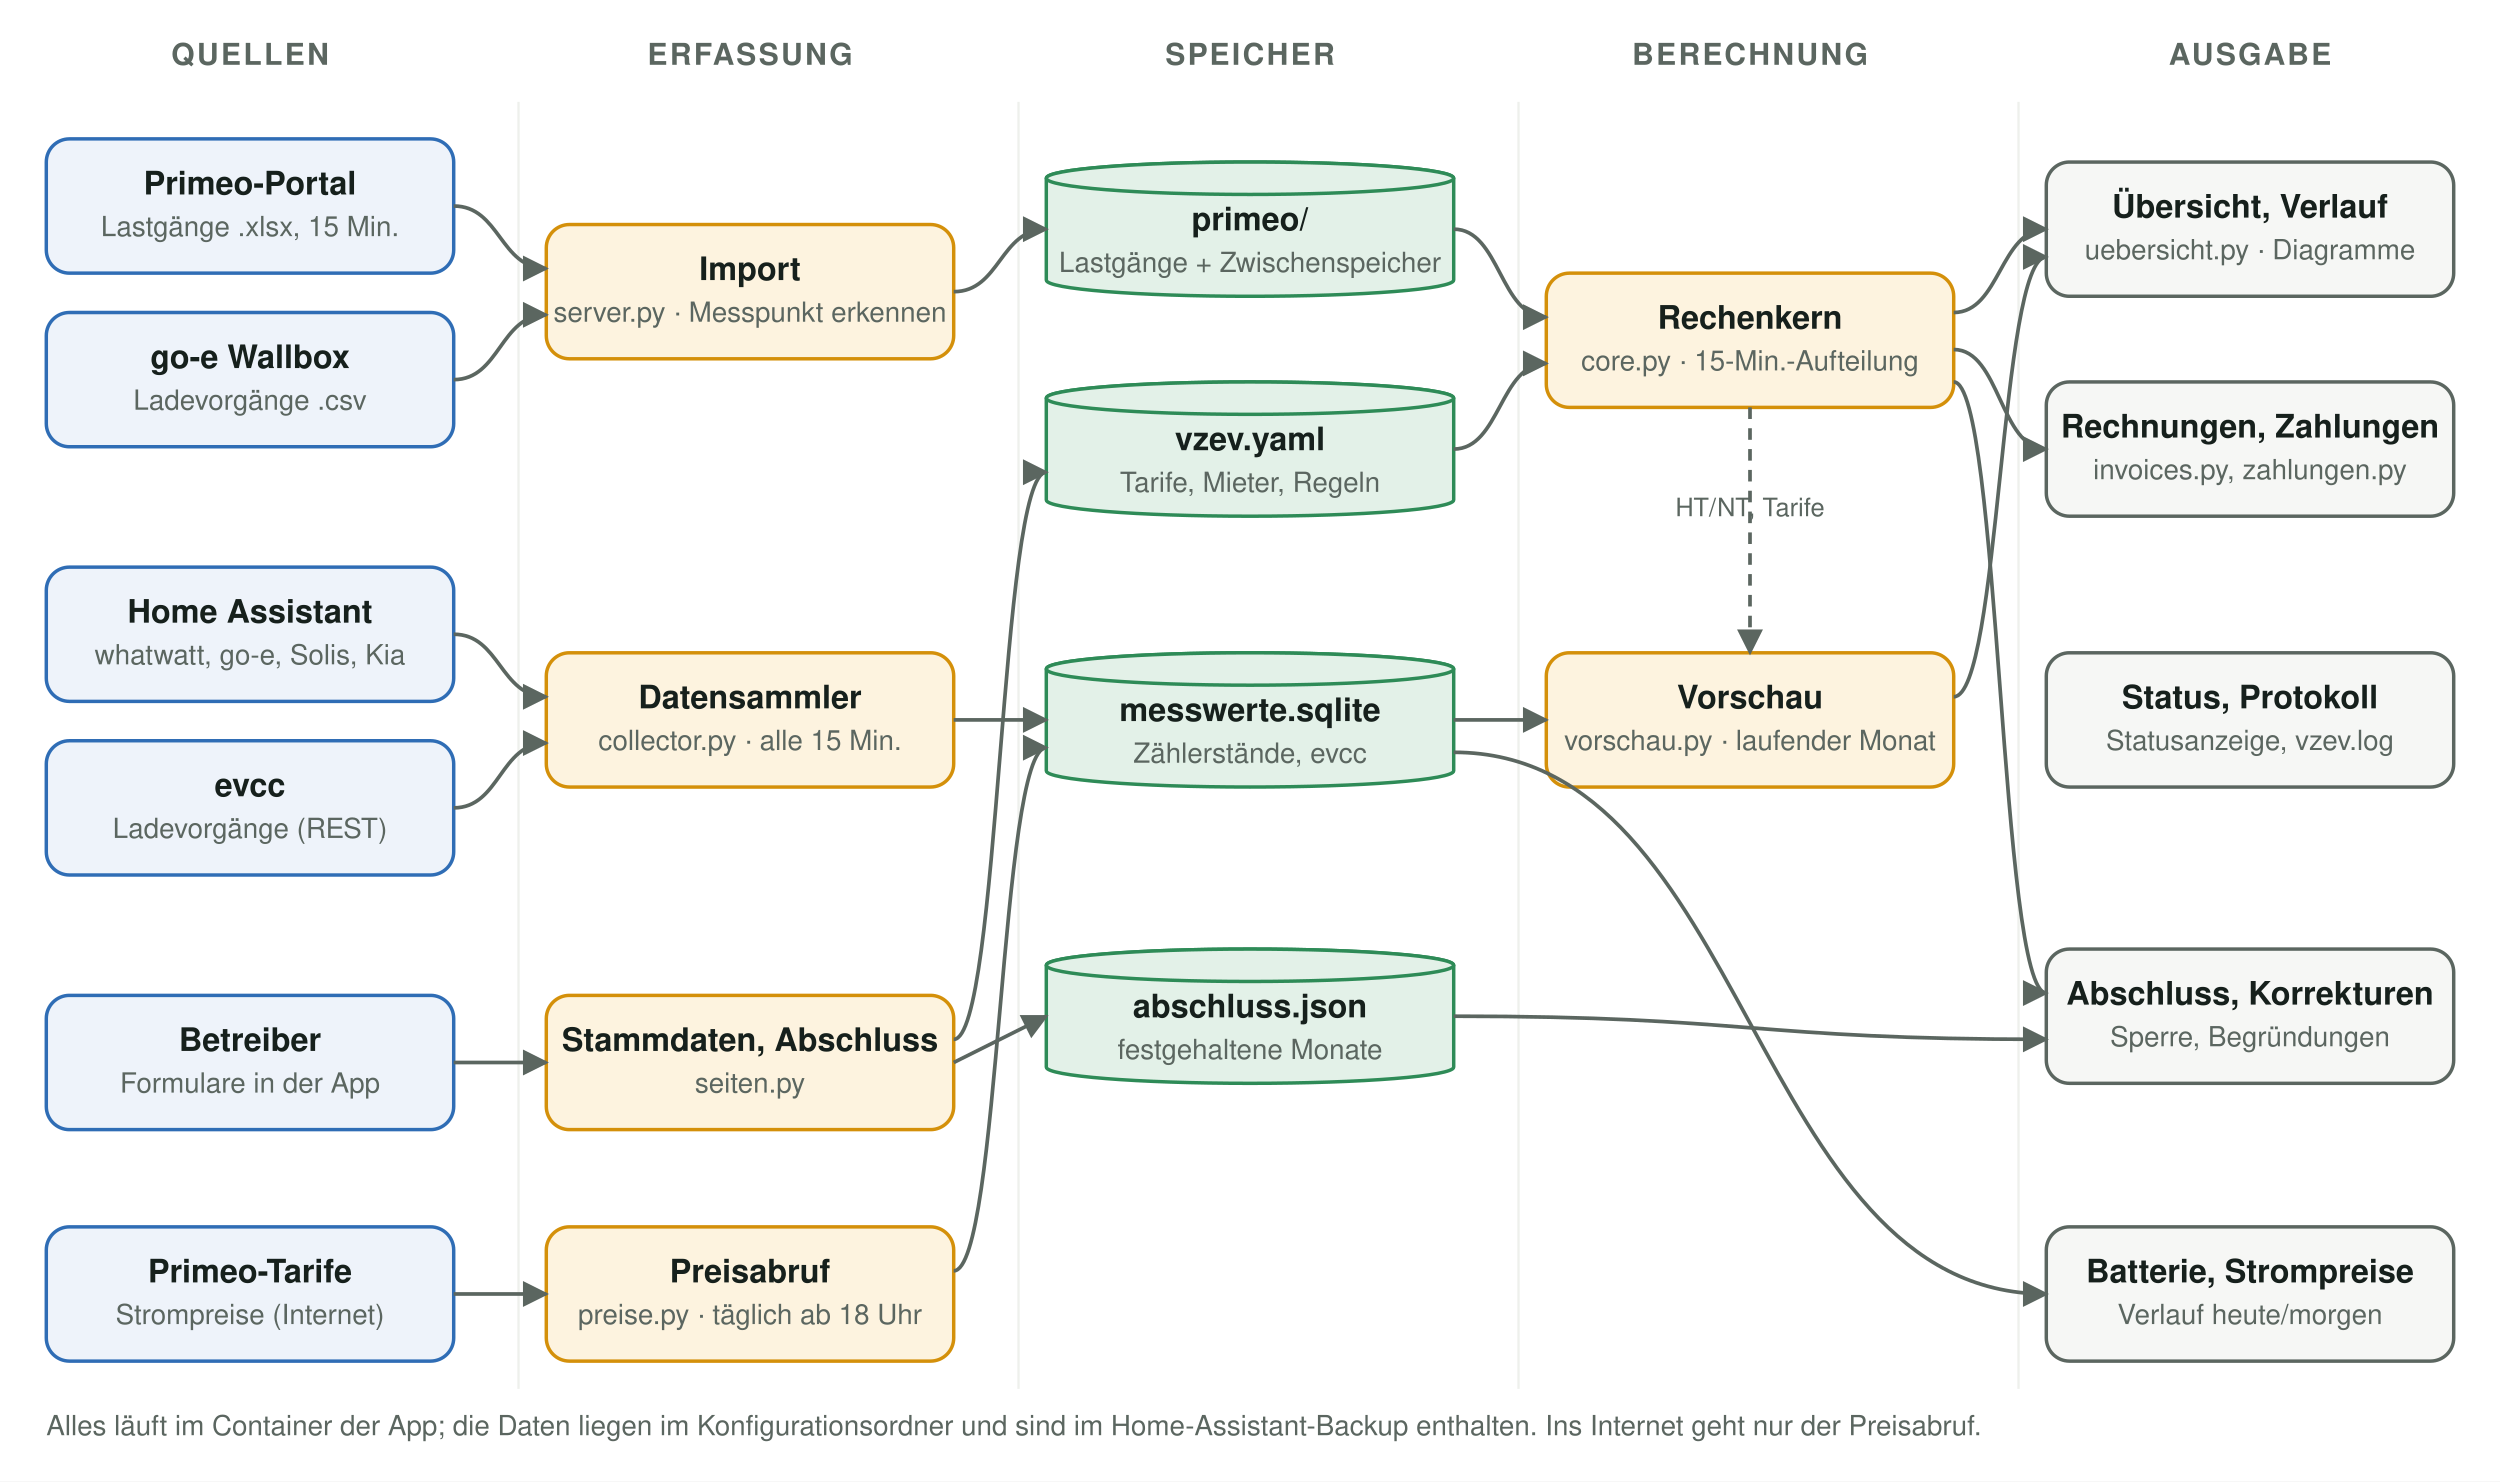
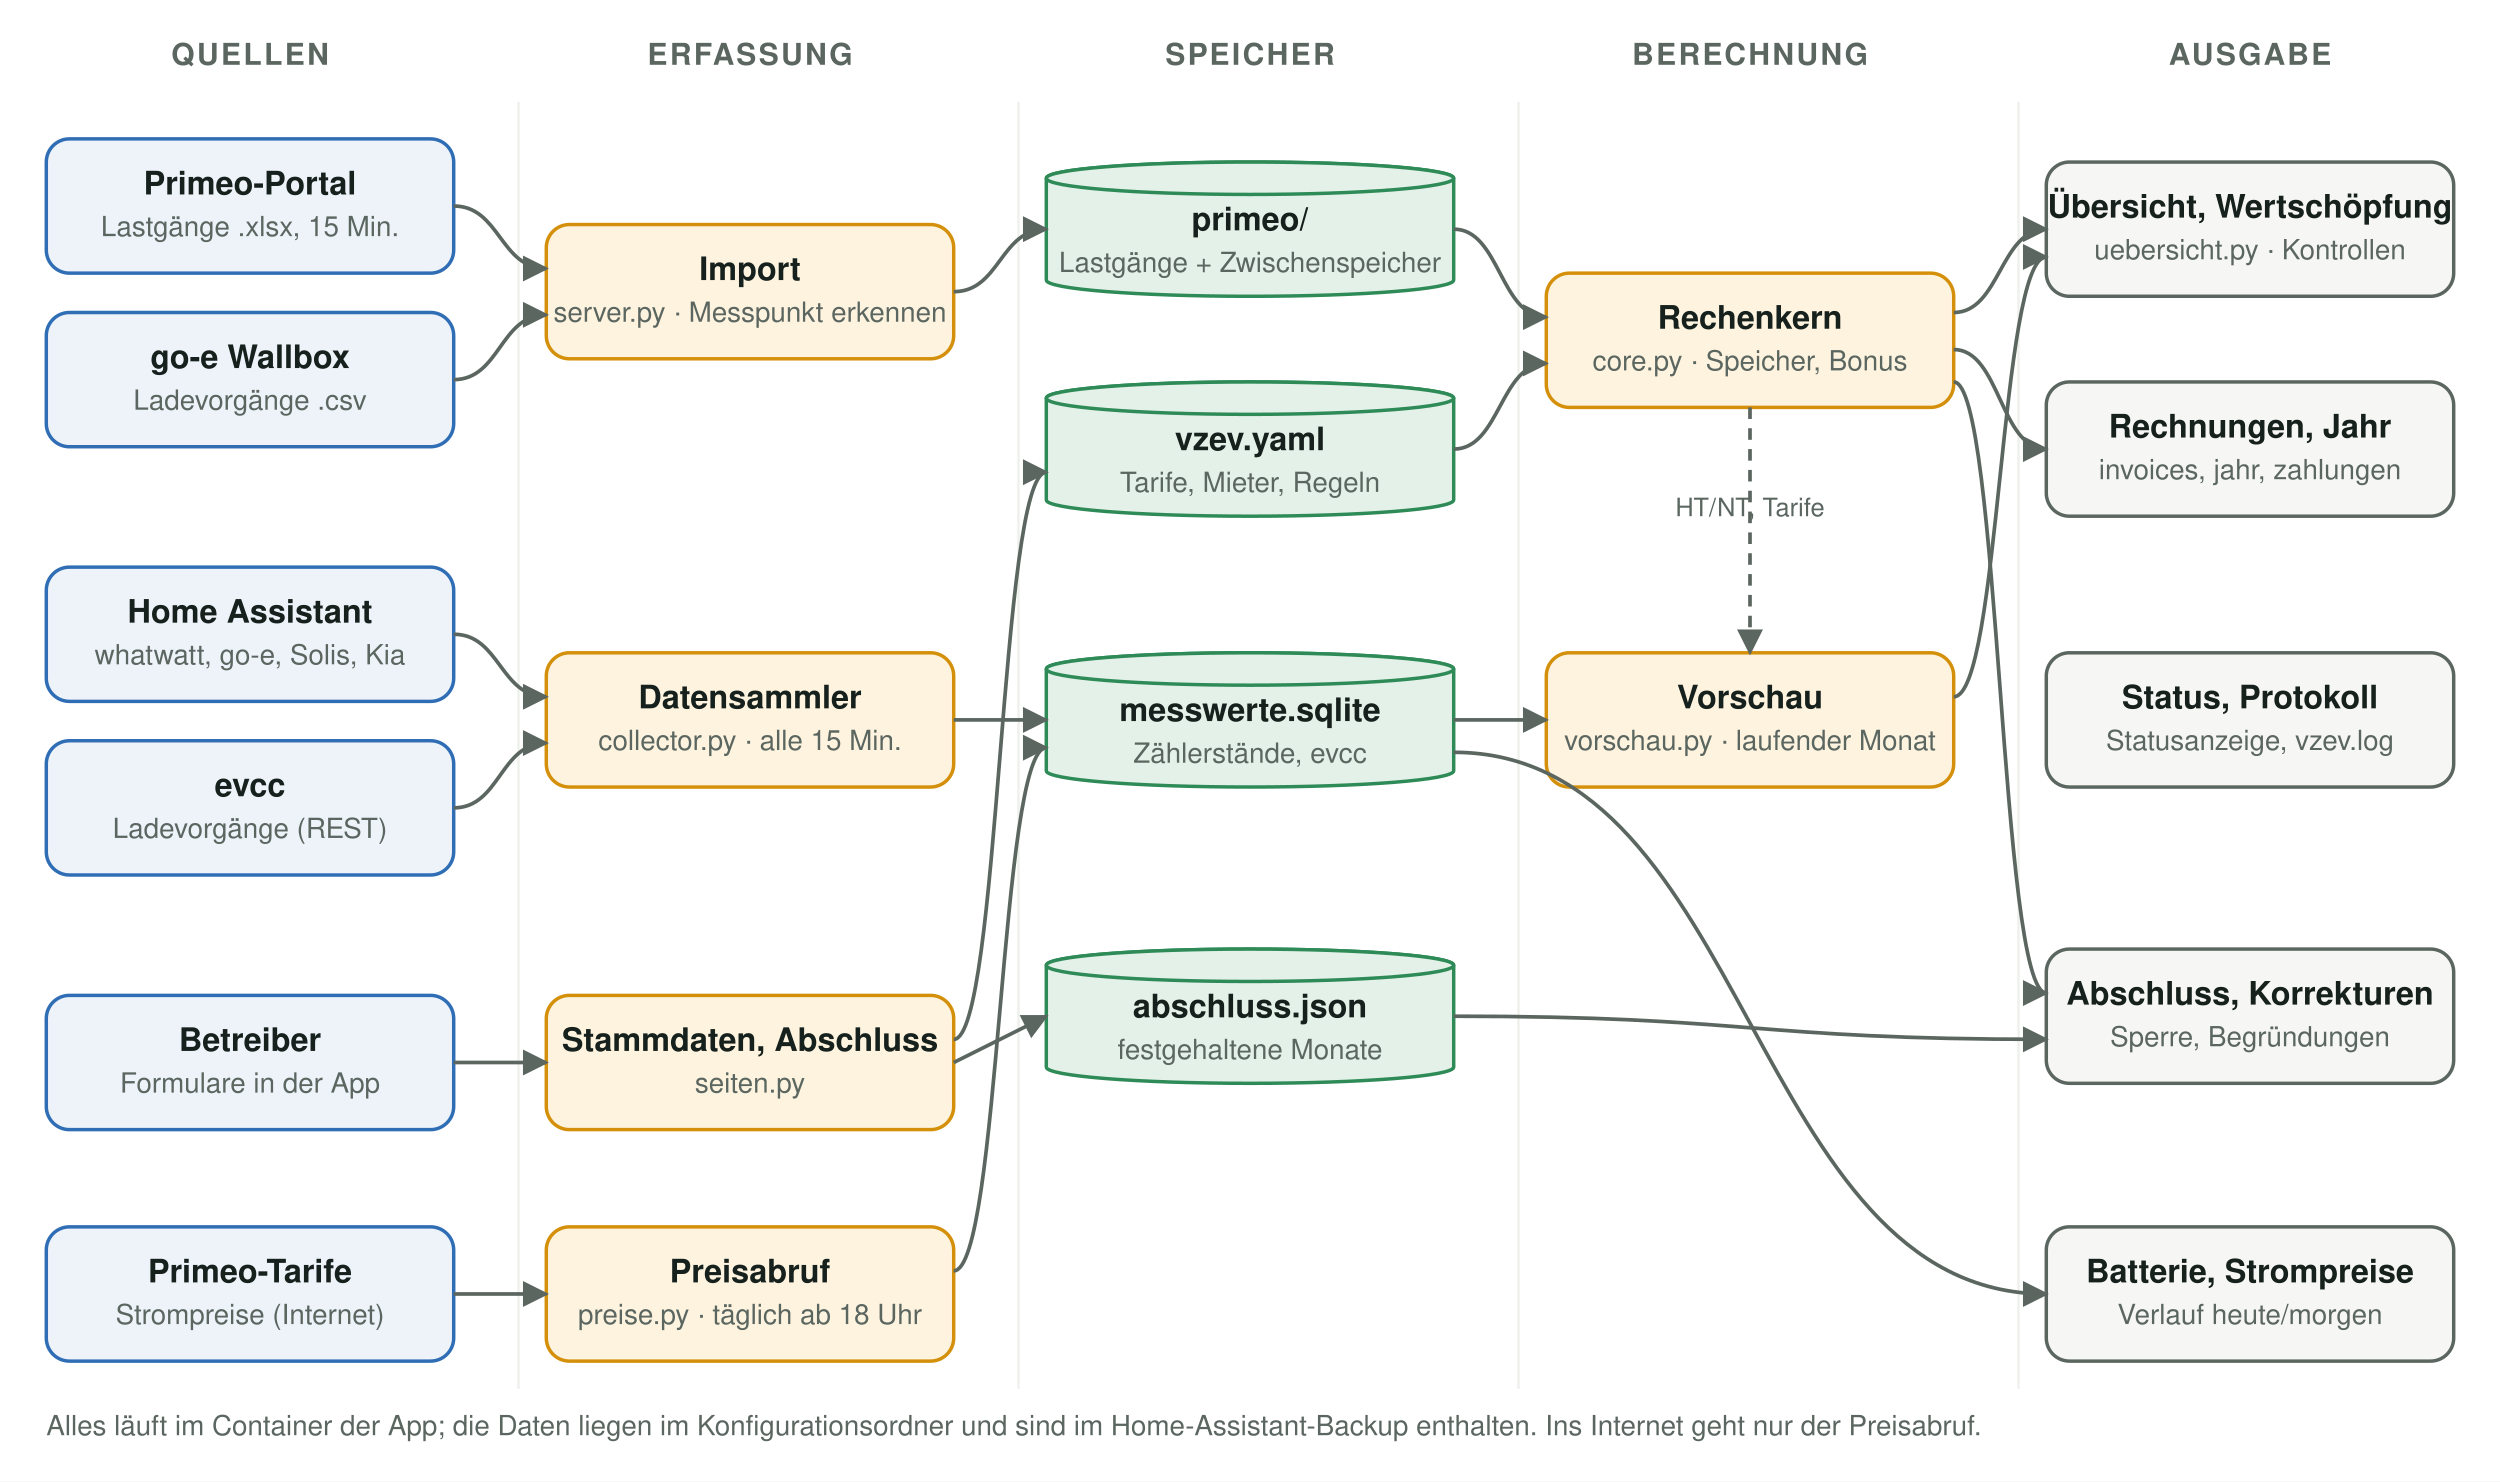
<svg xmlns="http://www.w3.org/2000/svg" viewBox="0 0 1080 640" width="1080" height="640" role="img" aria-label="Architektur der vZEV-App">
  <defs>
    <marker id="pf" viewBox="0 0 10 10" refX="9" refY="5" markerWidth="7" markerHeight="7" orient="auto-start-reverse">
      <path d="M0,0 L10,5 L0,10 z" fill="#5B6660" />
    </marker>
  </defs>
  <rect width="1080" height="640" fill="#fff" />
  <text x="108.0" y="28" text-anchor="middle" font-size="13" font-weight="700" fill="#5B6660" letter-spacing="1" font-family="Helvetica, Arial, sans-serif">QUELLEN</text>
  <text x="324.0" y="28" text-anchor="middle" font-size="13" font-weight="700" fill="#5B6660" letter-spacing="1" font-family="Helvetica, Arial, sans-serif">ERFASSUNG</text>
  <line x1="224" y1="44" x2="224" y2="600" stroke="#EEF0EC" />
  <text x="540.0" y="28" text-anchor="middle" font-size="13" font-weight="700" fill="#5B6660" letter-spacing="1" font-family="Helvetica, Arial, sans-serif">SPEICHER</text>
  <line x1="440" y1="44" x2="440" y2="600" stroke="#EEF0EC" />
  <text x="756.0" y="28" text-anchor="middle" font-size="13" font-weight="700" fill="#5B6660" letter-spacing="1" font-family="Helvetica, Arial, sans-serif">BERECHNUNG</text>
  <line x1="656" y1="44" x2="656" y2="600" stroke="#EEF0EC" />
  <text x="972.0" y="28" text-anchor="middle" font-size="13" font-weight="700" fill="#5B6660" letter-spacing="1" font-family="Helvetica, Arial, sans-serif">AUSGABE</text>
  <line x1="872" y1="44" x2="872" y2="600" stroke="#EEF0EC" />
  <rect x="20" y="60" width="176" height="58" rx="10" fill="#EEF3FA" stroke="#2F6DB5" stroke-width="1.5" />
  <text x="108.0" y="84.0" text-anchor="middle" font-size="14" font-weight="700" fill="#16201C" font-family="Helvetica, Arial, sans-serif">Primeo-Portal</text>
  <text x="108.0" y="102.0" text-anchor="middle" font-size="12" font-weight="400" fill="#5B6660" font-family="Helvetica, Arial, sans-serif">Lastgänge .xlsx, 15 Min.</text>
  <rect x="20" y="135" width="176" height="58" rx="10" fill="#EEF3FA" stroke="#2F6DB5" stroke-width="1.5" />
  <text x="108.0" y="159.0" text-anchor="middle" font-size="14" font-weight="700" fill="#16201C" font-family="Helvetica, Arial, sans-serif">go-e Wallbox</text>
  <text x="108.0" y="177.0" text-anchor="middle" font-size="12" font-weight="400" fill="#5B6660" font-family="Helvetica, Arial, sans-serif">Ladevorgänge .csv</text>
  <rect x="20" y="245" width="176" height="58" rx="10" fill="#EEF3FA" stroke="#2F6DB5" stroke-width="1.5" />
  <text x="108.0" y="269.0" text-anchor="middle" font-size="14" font-weight="700" fill="#16201C" font-family="Helvetica, Arial, sans-serif">Home Assistant</text>
  <text x="108.0" y="287.0" text-anchor="middle" font-size="12" font-weight="400" fill="#5B6660" font-family="Helvetica, Arial, sans-serif">whatwatt, go-e, Solis, Kia</text>
  <rect x="20" y="320" width="176" height="58" rx="10" fill="#EEF3FA" stroke="#2F6DB5" stroke-width="1.5" />
  <text x="108.0" y="344.0" text-anchor="middle" font-size="14" font-weight="700" fill="#16201C" font-family="Helvetica, Arial, sans-serif">evcc</text>
  <text x="108.0" y="362.0" text-anchor="middle" font-size="12" font-weight="400" fill="#5B6660" font-family="Helvetica, Arial, sans-serif">Ladevorgänge (REST)</text>
  <rect x="20" y="430" width="176" height="58" rx="10" fill="#EEF3FA" stroke="#2F6DB5" stroke-width="1.5" />
  <text x="108.0" y="454.0" text-anchor="middle" font-size="14" font-weight="700" fill="#16201C" font-family="Helvetica, Arial, sans-serif">Betreiber</text>
  <text x="108.0" y="472.0" text-anchor="middle" font-size="12" font-weight="400" fill="#5B6660" font-family="Helvetica, Arial, sans-serif">Formulare in der App</text>
  <rect x="20" y="530" width="176" height="58" rx="10" fill="#EEF3FA" stroke="#2F6DB5" stroke-width="1.5" />
  <text x="108.0" y="554.0" text-anchor="middle" font-size="14" font-weight="700" fill="#16201C" font-family="Helvetica, Arial, sans-serif">Primeo-Tarife</text>
  <text x="108.0" y="572.0" text-anchor="middle" font-size="12" font-weight="400" fill="#5B6660" font-family="Helvetica, Arial, sans-serif">Strompreise (Internet)</text>
  <rect x="236" y="97" width="176" height="58" rx="10" fill="#FDF3DF" stroke="#D4900A" stroke-width="1.5" />
  <text x="324.0" y="121.0" text-anchor="middle" font-size="14" font-weight="700" fill="#16201C" font-family="Helvetica, Arial, sans-serif">Import</text>
  <text x="324.0" y="139.0" text-anchor="middle" font-size="12" font-weight="400" fill="#5B6660" font-family="Helvetica, Arial, sans-serif">server.py · Messpunkt erkennen</text>
  <rect x="236" y="282" width="176" height="58" rx="10" fill="#FDF3DF" stroke="#D4900A" stroke-width="1.5" />
  <text x="324.0" y="306.0" text-anchor="middle" font-size="14" font-weight="700" fill="#16201C" font-family="Helvetica, Arial, sans-serif">Datensammler</text>
  <text x="324.0" y="324.0" text-anchor="middle" font-size="12" font-weight="400" fill="#5B6660" font-family="Helvetica, Arial, sans-serif">collector.py · alle 15 Min.</text>
  <rect x="236" y="430" width="176" height="58" rx="10" fill="#FDF3DF" stroke="#D4900A" stroke-width="1.5" />
  <text x="324.0" y="454.0" text-anchor="middle" font-size="14" font-weight="700" fill="#16201C" font-family="Helvetica, Arial, sans-serif">Stammdaten, Abschluss</text>
  <text x="324.0" y="472.0" text-anchor="middle" font-size="12" font-weight="400" fill="#5B6660" font-family="Helvetica, Arial, sans-serif">seiten.py</text>
  <rect x="236" y="530" width="176" height="58" rx="10" fill="#FDF3DF" stroke="#D4900A" stroke-width="1.5" />
  <text x="324.0" y="554.0" text-anchor="middle" font-size="14" font-weight="700" fill="#16201C" font-family="Helvetica, Arial, sans-serif">Preisabruf</text>
  <text x="324.0" y="572.0" text-anchor="middle" font-size="12" font-weight="400" fill="#5B6660" font-family="Helvetica, Arial, sans-serif">preise.py · täglich ab 18 Uhr</text>
  <path d="M452,77 v44 a88.0,7 0 0 0 176,0 v-44 a88.0,7 0 0 0 -176,0 z" fill="#E3F1E8" stroke="#2E8B57" stroke-width="1.5" />
  <ellipse cx="540.0" cy="77" rx="88.0" ry="7" fill="#E3F1E8" stroke="#2E8B57" stroke-width="1.5" />
  <text x="540.0" y="99.5" text-anchor="middle" font-size="14" font-weight="700" fill="#16201C" font-family="Helvetica, Arial, sans-serif">primeo/</text>
  <text x="540.0" y="117.5" text-anchor="middle" font-size="12" font-weight="400" fill="#5B6660" font-family="Helvetica, Arial, sans-serif">Lastgänge + Zwischenspeicher</text>
  <path d="M452,172 v44 a88.0,7 0 0 0 176,0 v-44 a88.0,7 0 0 0 -176,0 z" fill="#E3F1E8" stroke="#2E8B57" stroke-width="1.5" />
  <ellipse cx="540.0" cy="172" rx="88.0" ry="7" fill="#E3F1E8" stroke="#2E8B57" stroke-width="1.5" />
  <text x="540.0" y="194.5" text-anchor="middle" font-size="14" font-weight="700" fill="#16201C" font-family="Helvetica, Arial, sans-serif">vzev.yaml</text>
  <text x="540.0" y="212.5" text-anchor="middle" font-size="12" font-weight="400" fill="#5B6660" font-family="Helvetica, Arial, sans-serif">Tarife, Mieter, Regeln</text>
  <path d="M452,289 v44 a88.0,7 0 0 0 176,0 v-44 a88.0,7 0 0 0 -176,0 z" fill="#E3F1E8" stroke="#2E8B57" stroke-width="1.5" />
  <ellipse cx="540.0" cy="289" rx="88.0" ry="7" fill="#E3F1E8" stroke="#2E8B57" stroke-width="1.5" />
  <text x="540.0" y="311.5" text-anchor="middle" font-size="14" font-weight="700" fill="#16201C" font-family="Helvetica, Arial, sans-serif">messwerte.sqlite</text>
  <text x="540.0" y="329.5" text-anchor="middle" font-size="12" font-weight="400" fill="#5B6660" font-family="Helvetica, Arial, sans-serif">Zählerstände, evcc</text>
  <path d="M452,417 v44 a88.0,7 0 0 0 176,0 v-44 a88.0,7 0 0 0 -176,0 z" fill="#E3F1E8" stroke="#2E8B57" stroke-width="1.5" />
  <ellipse cx="540.0" cy="417" rx="88.0" ry="7" fill="#E3F1E8" stroke="#2E8B57" stroke-width="1.5" />
  <text x="540.0" y="439.5" text-anchor="middle" font-size="14" font-weight="700" fill="#16201C" font-family="Helvetica, Arial, sans-serif">abschluss.json</text>
  <text x="540.0" y="457.5" text-anchor="middle" font-size="12" font-weight="400" fill="#5B6660" font-family="Helvetica, Arial, sans-serif">festgehaltene Monate</text>
  <rect x="668" y="118" width="176" height="58" rx="10" fill="#FDF3DF" stroke="#D4900A" stroke-width="1.5" />
  <text x="756.0" y="142.0" text-anchor="middle" font-size="14" font-weight="700" fill="#16201C" font-family="Helvetica, Arial, sans-serif">Rechenkern</text>
-   <text x="756.0" y="160.0" text-anchor="middle" font-size="12" font-weight="400" fill="#5B6660" font-family="Helvetica, Arial, sans-serif">core.py · 15-Min.-Aufteilung</text>
+   <text x="756.0" y="160.0" text-anchor="middle" font-size="12" font-weight="400" fill="#5B6660" font-family="Helvetica, Arial, sans-serif">core.py · Speicher, Bonus</text>
  <rect x="668" y="282" width="176" height="58" rx="10" fill="#FDF3DF" stroke="#D4900A" stroke-width="1.5" />
  <text x="756.0" y="306.0" text-anchor="middle" font-size="14" font-weight="700" fill="#16201C" font-family="Helvetica, Arial, sans-serif">Vorschau</text>
  <text x="756.0" y="324.0" text-anchor="middle" font-size="12" font-weight="400" fill="#5B6660" font-family="Helvetica, Arial, sans-serif">vorschau.py · laufender Monat</text>
  <rect x="884" y="70" width="176" height="58" rx="10" fill="#F6F7F5" stroke="#5B6660" stroke-width="1.5" />
-   <text x="972.0" y="94.0" text-anchor="middle" font-size="14" font-weight="700" fill="#16201C" font-family="Helvetica, Arial, sans-serif">Übersicht, Verlauf</text>
-   <text x="972.0" y="112.0" text-anchor="middle" font-size="12" font-weight="400" fill="#5B6660" font-family="Helvetica, Arial, sans-serif">uebersicht.py · Diagramme</text>
+   <text x="972.0" y="94.0" text-anchor="middle" font-size="14" font-weight="700" fill="#16201C" font-family="Helvetica, Arial, sans-serif">Übersicht, Wertschöpfung</text>
+   <text x="972.0" y="112.0" text-anchor="middle" font-size="12" font-weight="400" fill="#5B6660" font-family="Helvetica, Arial, sans-serif">uebersicht.py · Kontrollen</text>
  <rect x="884" y="165" width="176" height="58" rx="10" fill="#F6F7F5" stroke="#5B6660" stroke-width="1.5" />
-   <text x="972.0" y="189.0" text-anchor="middle" font-size="14" font-weight="700" fill="#16201C" font-family="Helvetica, Arial, sans-serif">Rechnungen, Zahlungen</text>
-   <text x="972.0" y="207.0" text-anchor="middle" font-size="12" font-weight="400" fill="#5B6660" font-family="Helvetica, Arial, sans-serif">invoices.py, zahlungen.py</text>
+   <text x="972.0" y="189.0" text-anchor="middle" font-size="14" font-weight="700" fill="#16201C" font-family="Helvetica, Arial, sans-serif">Rechnungen, Jahr</text>
+   <text x="972.0" y="207.0" text-anchor="middle" font-size="12" font-weight="400" fill="#5B6660" font-family="Helvetica, Arial, sans-serif">invoices, jahr, zahlungen</text>
  <rect x="884" y="282" width="176" height="58" rx="10" fill="#F6F7F5" stroke="#5B6660" stroke-width="1.5" />
  <text x="972.0" y="306.0" text-anchor="middle" font-size="14" font-weight="700" fill="#16201C" font-family="Helvetica, Arial, sans-serif">Status, Protokoll</text>
  <text x="972.0" y="324.0" text-anchor="middle" font-size="12" font-weight="400" fill="#5B6660" font-family="Helvetica, Arial, sans-serif">Statusanzeige, vzev.log</text>
  <rect x="884" y="410" width="176" height="58" rx="10" fill="#F6F7F5" stroke="#5B6660" stroke-width="1.5" />
  <text x="972.0" y="434.0" text-anchor="middle" font-size="14" font-weight="700" fill="#16201C" font-family="Helvetica, Arial, sans-serif">Abschluss, Korrekturen</text>
  <text x="972.0" y="452.0" text-anchor="middle" font-size="12" font-weight="400" fill="#5B6660" font-family="Helvetica, Arial, sans-serif">Sperre, Begründungen</text>
  <rect x="884" y="530" width="176" height="58" rx="10" fill="#F6F7F5" stroke="#5B6660" stroke-width="1.5" />
  <text x="972.0" y="554.0" text-anchor="middle" font-size="14" font-weight="700" fill="#16201C" font-family="Helvetica, Arial, sans-serif">Batterie, Strompreise</text>
  <text x="972.0" y="572.0" text-anchor="middle" font-size="12" font-weight="400" fill="#5B6660" font-family="Helvetica, Arial, sans-serif">Verlauf heute/morgen</text>
  <path d="M196,89.0 C216.0,89.0 216.0,116.0 236,116.0" fill="none" stroke="#5B6660" stroke-width="1.6" marker-end="url(#pf)" />
  <path d="M196,164.0 C216.0,164.0 216.0,136.0 236,136.0" fill="none" stroke="#5B6660" stroke-width="1.6" marker-end="url(#pf)" />
  <path d="M196,274.0 C216.0,274.0 216.0,301.0 236,301.0" fill="none" stroke="#5B6660" stroke-width="1.6" marker-end="url(#pf)" />
  <path d="M196,349.0 C216.0,349.0 216.0,321.0 236,321.0" fill="none" stroke="#5B6660" stroke-width="1.6" marker-end="url(#pf)" />
  <path d="M196,459.0 L236,459.0" fill="none" stroke="#5B6660" stroke-width="1.6" marker-end="url(#pf)" />
  <path d="M412,126.0 C432.0,126.0 432.0,99.0 452,99.0" fill="none" stroke="#5B6660" stroke-width="1.6" marker-end="url(#pf)" />
  <path d="M412,311.0 L452,311.0" fill="none" stroke="#5B6660" stroke-width="1.6" marker-end="url(#pf)" />
  <path d="M412,449.0 C432.0,449.0 432.0,204.0 452,204.0" fill="none" stroke="#5B6660" stroke-width="1.6" marker-end="url(#pf)" />
  <path d="M412,459.0 L452,439.0" fill="none" stroke="#5B6660" stroke-width="1.6" marker-end="url(#pf)" />
  <path d="M628,99.0 C648.0,99.0 648.0,137.0 668,137.0" fill="none" stroke="#5B6660" stroke-width="1.6" marker-end="url(#pf)" />
  <path d="M628,194.0 C648.0,194.0 648.0,157.0 668,157.0" fill="none" stroke="#5B6660" stroke-width="1.6" marker-end="url(#pf)" />
  <path d="M628,311.0 L668,311.0" fill="none" stroke="#5B6660" stroke-width="1.6" marker-end="url(#pf)" />
  <path d="M756.0,176 L756.0,282" fill="none" stroke="#5B6660" stroke-width="1.6" stroke-dasharray="5 4" marker-end="url(#pf)" />
  <text x="756.0" y="223.0" text-anchor="middle" font-size="11" fill="#5B6660" font-family="Helvetica, Arial, sans-serif">HT/NT, Tarife</text>
  <path d="M844,135.0 C864.0,135.0 864.0,99.0 884,99.0" fill="none" stroke="#5B6660" stroke-width="1.6" marker-end="url(#pf)" />
  <path d="M844,151.0 C864.0,151.0 864.0,194.0 884,194.0" fill="none" stroke="#5B6660" stroke-width="1.6" marker-end="url(#pf)" />
  <path d="M844,165.0 C864.0,165.0 864.0,429.0 884,429.0" fill="none" stroke="#5B6660" stroke-width="1.6" marker-end="url(#pf)" />
  <path d="M844,301.0 C864.0,301.0 864.0,111.0 884,111.0" fill="none" stroke="#5B6660" stroke-width="1.6" marker-end="url(#pf)" />
  <path d="M628,439.0 C756.0,439.0 756.0,449.0 884,449.0" fill="none" stroke="#5B6660" stroke-width="1.6" marker-end="url(#pf)" />
  <path d="M196,559.0 L236,559.0" fill="none" stroke="#5B6660" stroke-width="1.6" marker-end="url(#pf)" />
  <path d="M412,549.0 C432.0,549.0 432.0,323.0 452,323.0" fill="none" stroke="#5B6660" stroke-width="1.6" marker-end="url(#pf)" />
  <path d="M628,325.0 C756.0,325.0 756.0,559.0 884,559.0" fill="none" stroke="#5B6660" stroke-width="1.6" marker-end="url(#pf)" />
  <text x="20" y="620" font-size="12" fill="#5B6660" font-family="Helvetica, Arial, sans-serif">Alles läuft im Container der App; die Daten liegen im Konfigurationsordner und sind im Home-Assistant-Backup enthalten. Ins Internet geht nur der Preisabruf.</text>
</svg>
